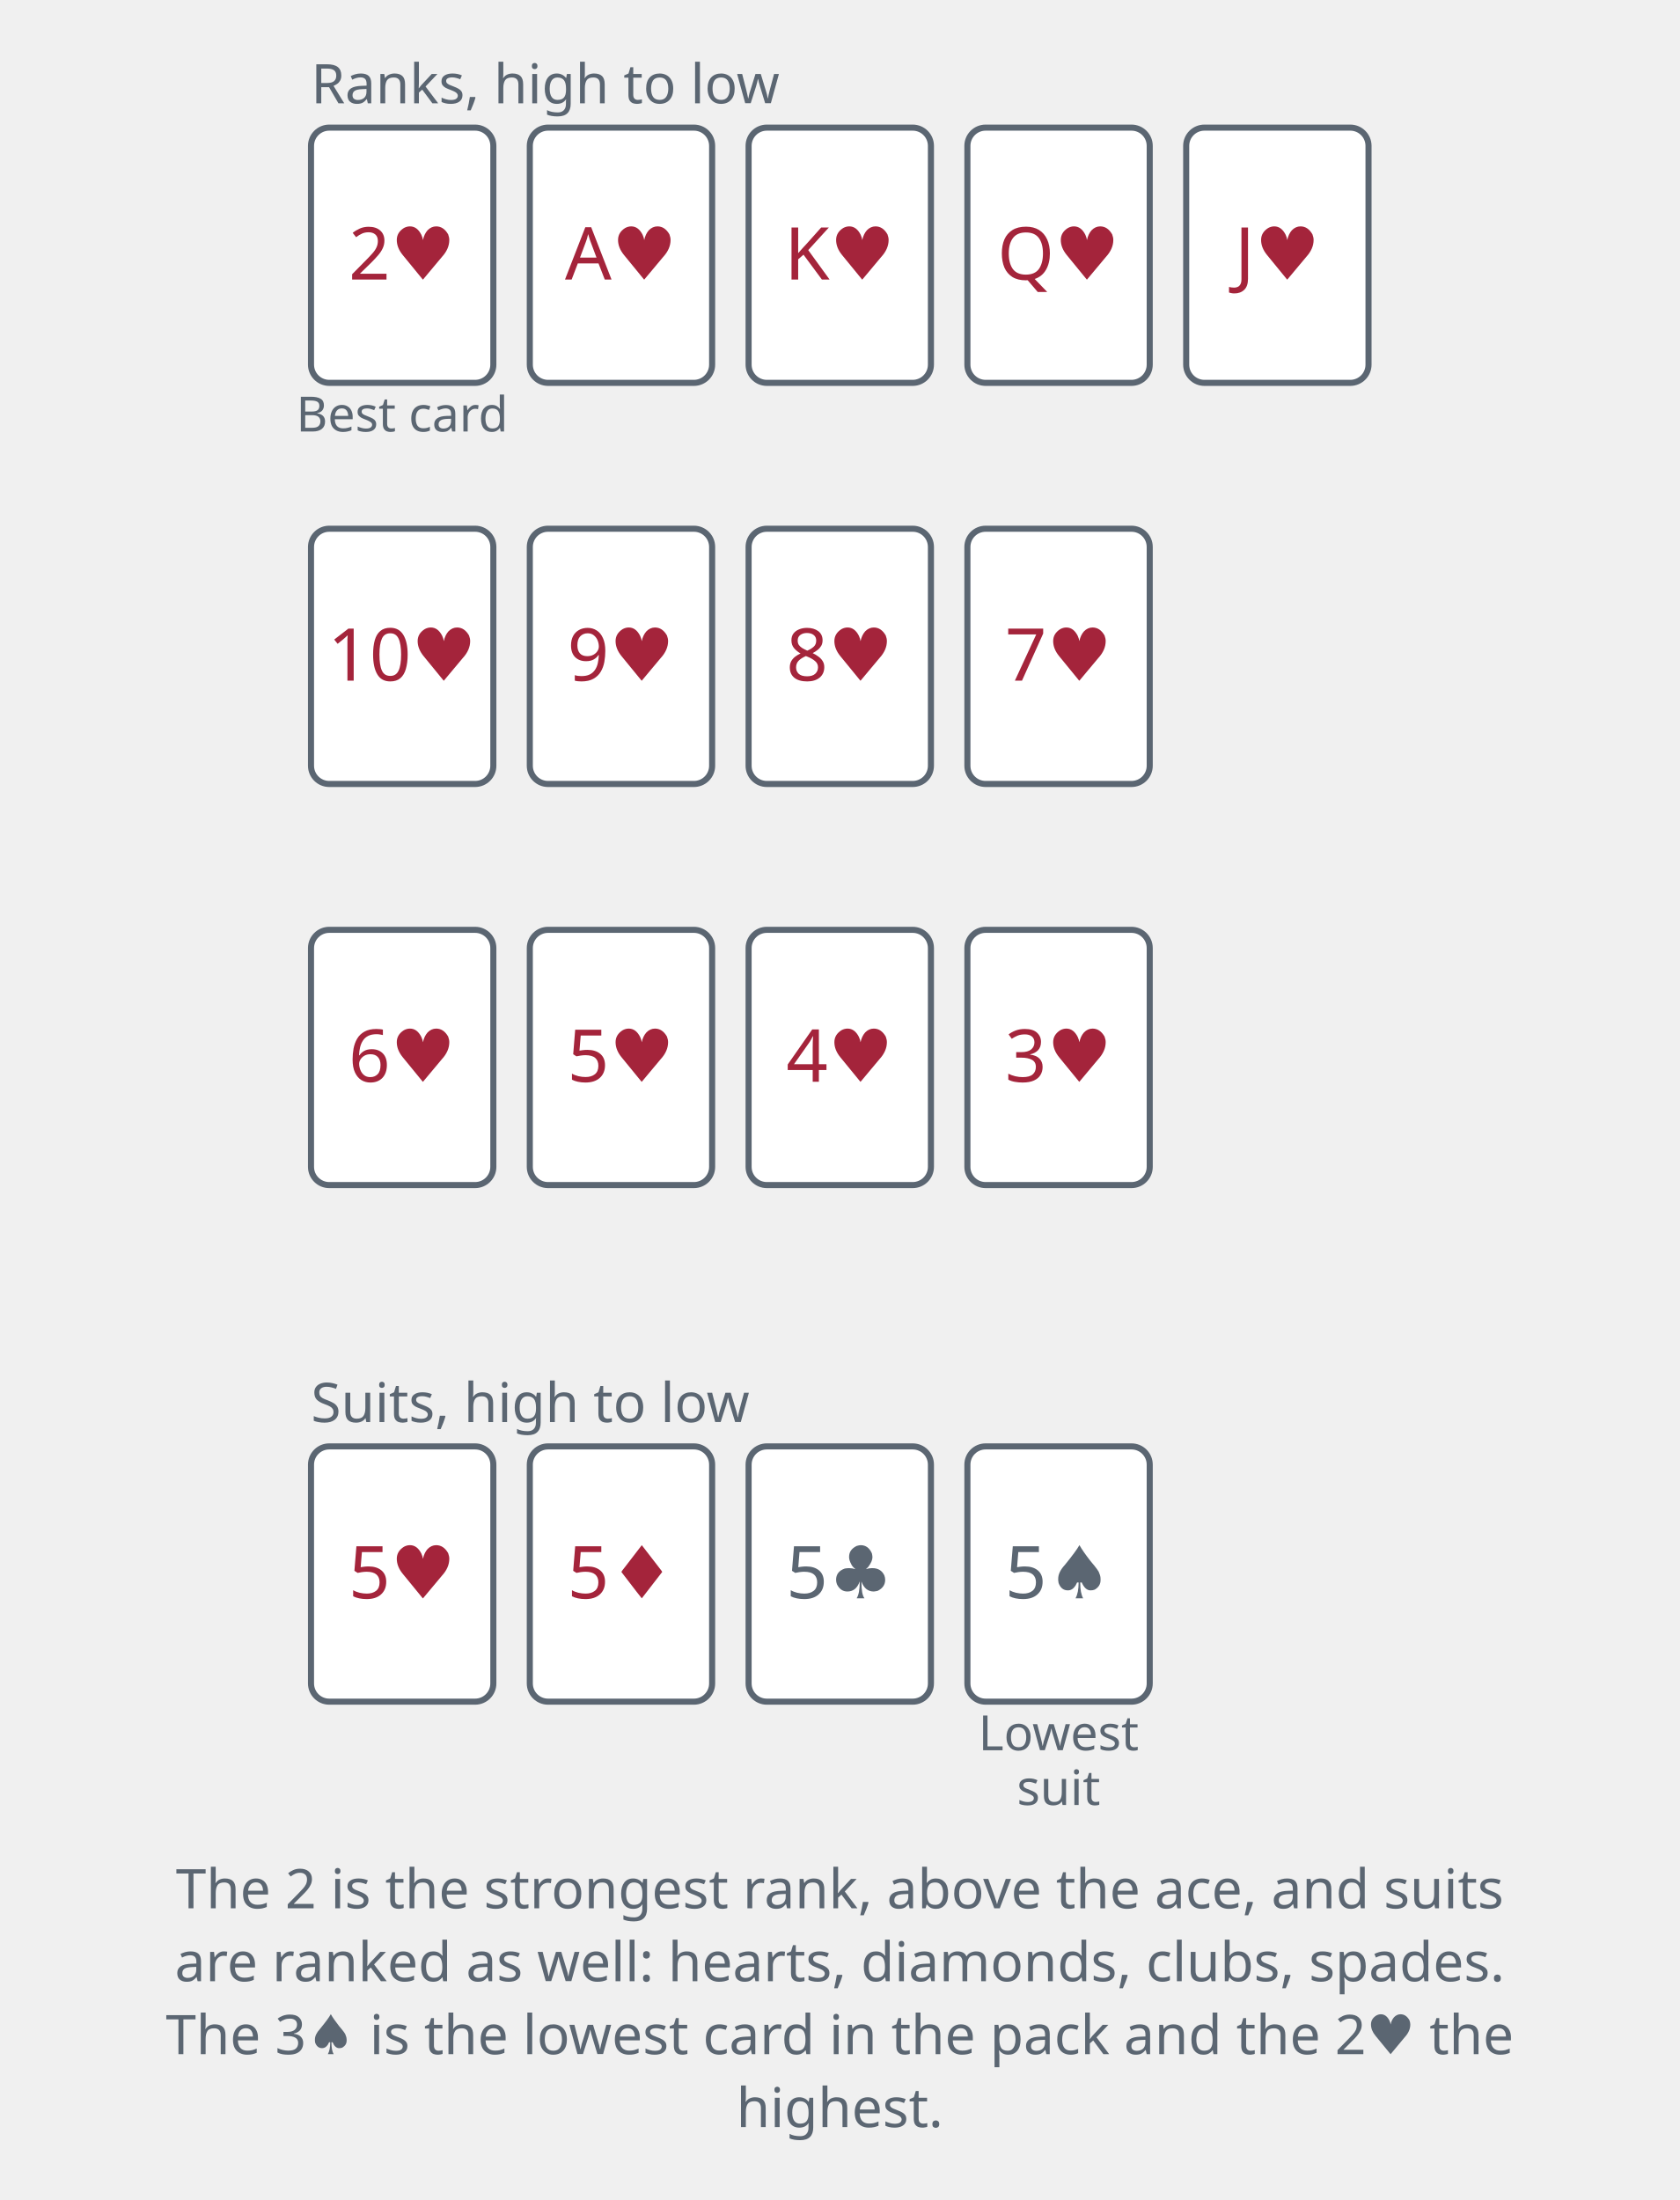
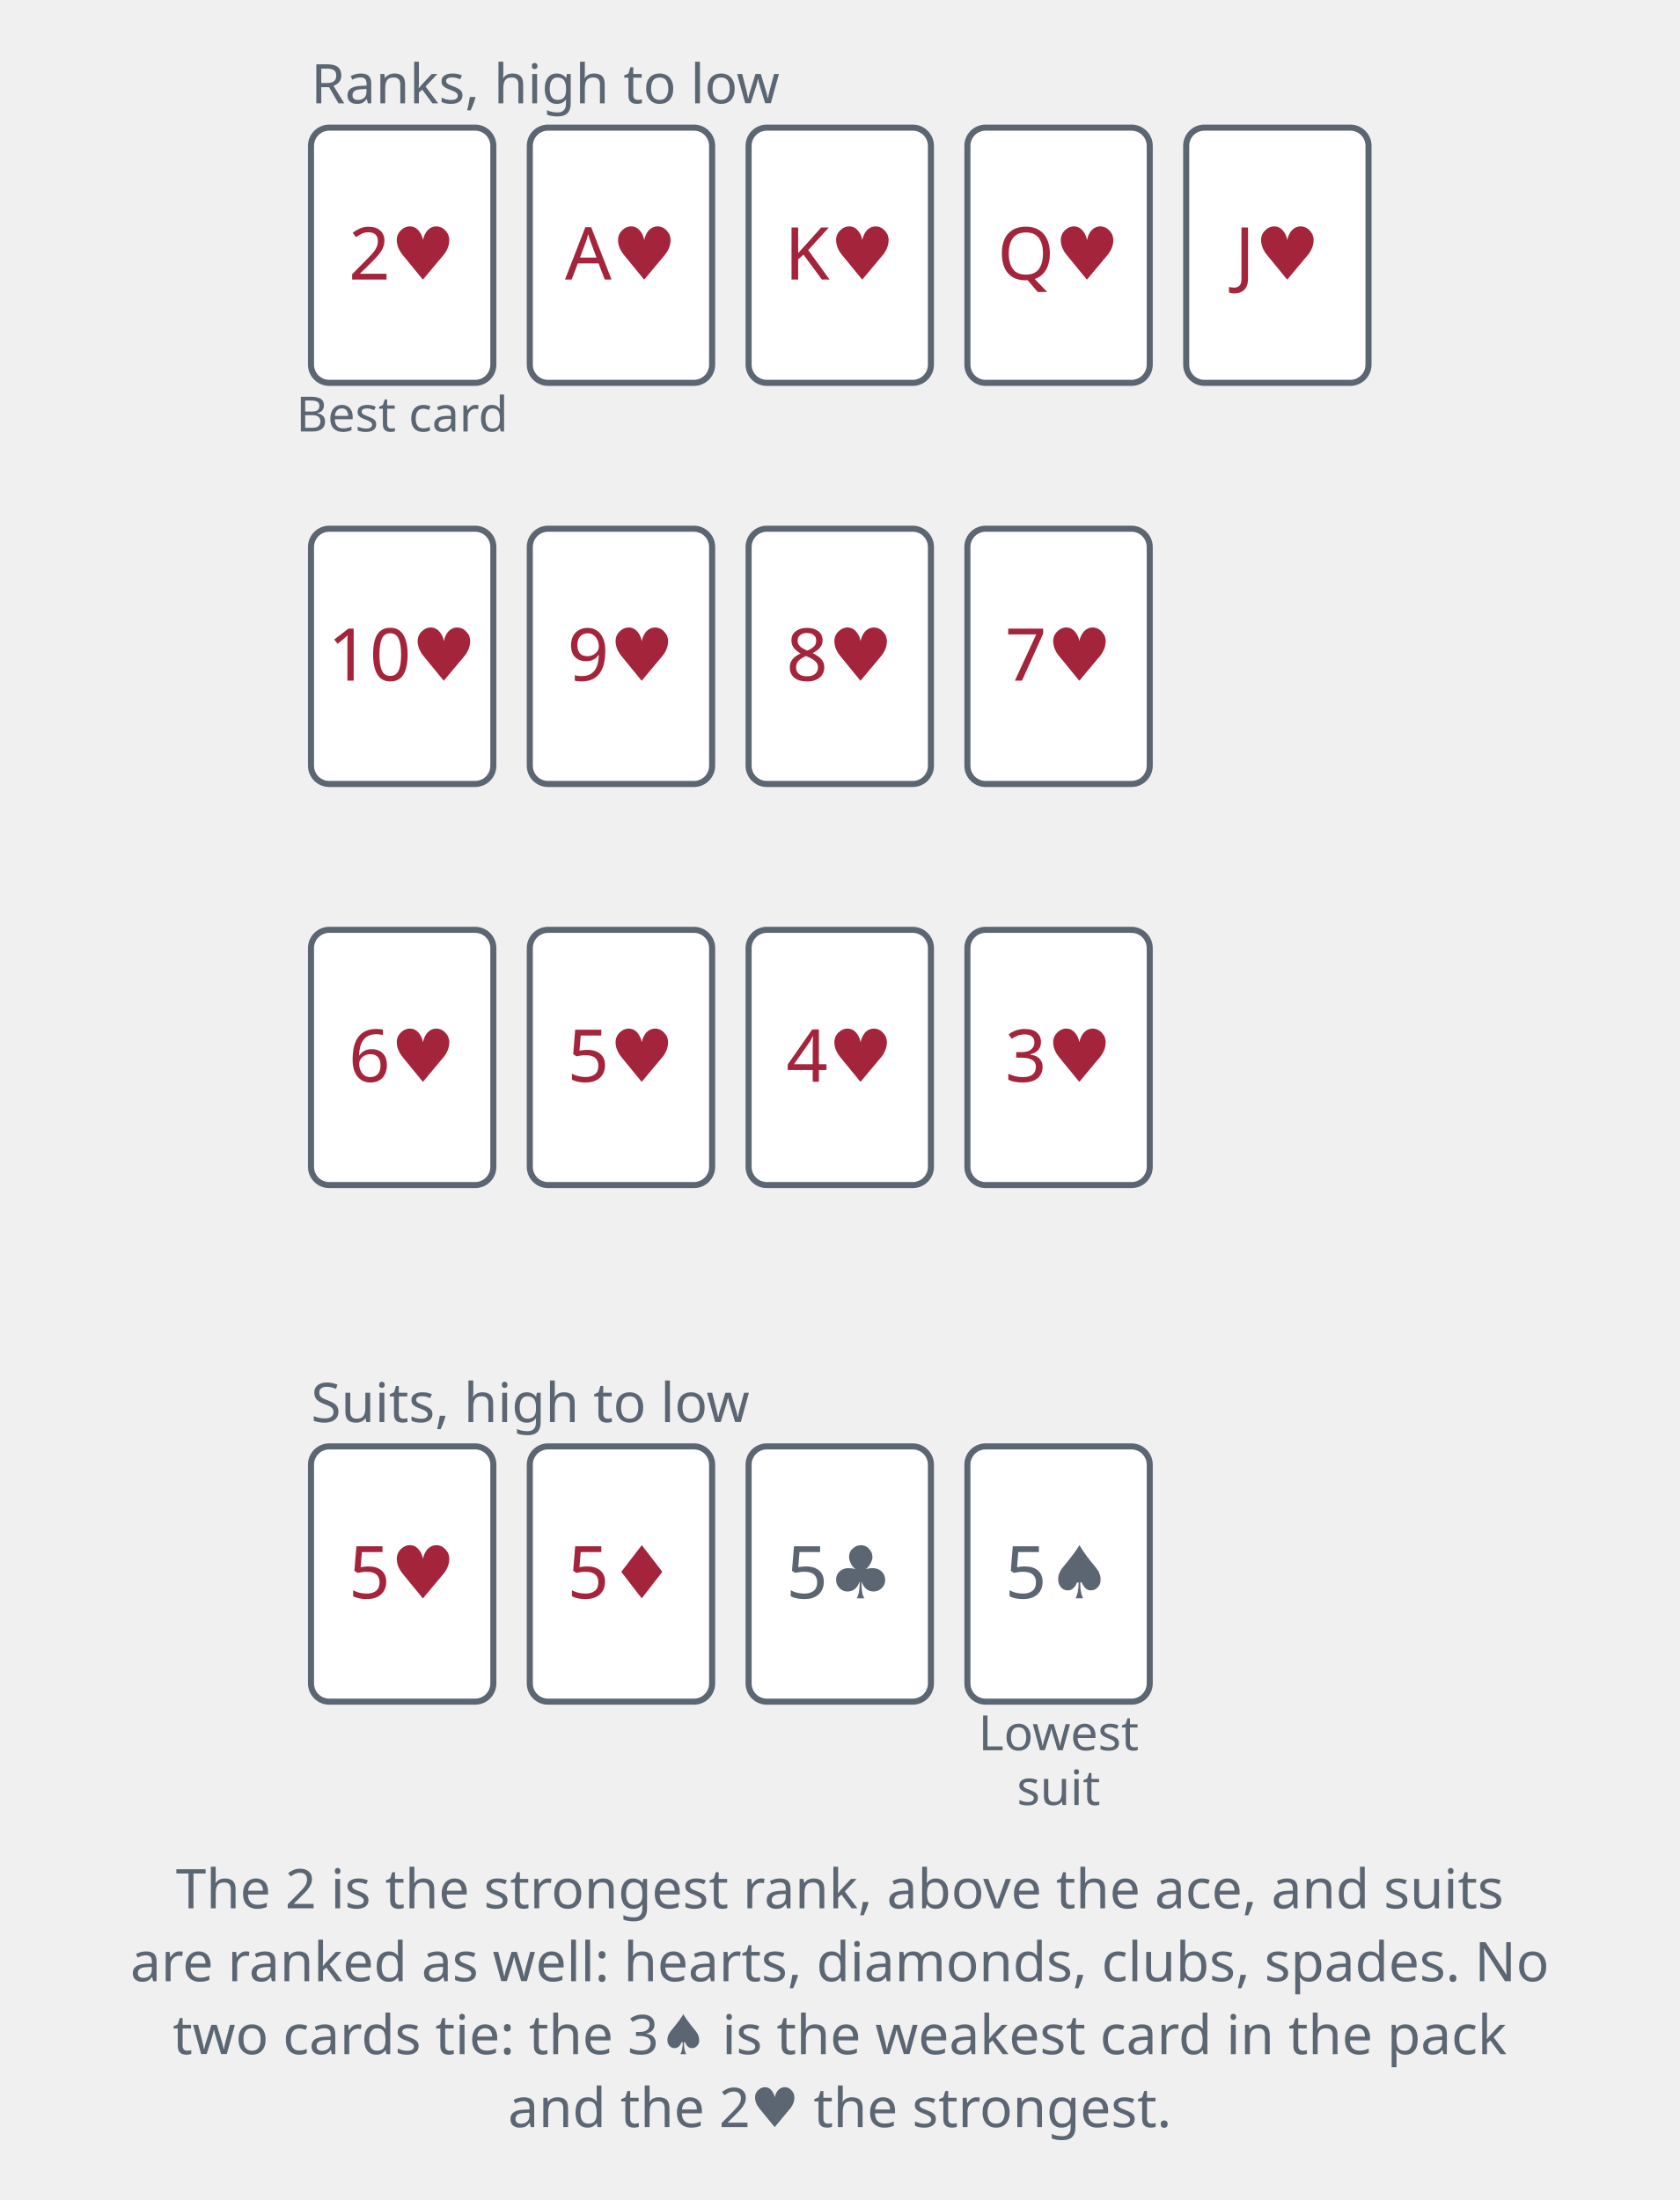
- <svg xmlns="http://www.w3.org/2000/svg" viewBox="0 0 276 362" width="442" height="579" role="img" aria-label="Tien Len: The 2 is the strongest rank, above the ace, and suits are ranked as well: hearts, diamonds, clubs, spades. The 3♠ is the lowest card in the pack and the 2♥ the highest.">
+ <svg xmlns="http://www.w3.org/2000/svg" viewBox="0 0 276 362" width="442" height="579" role="img" aria-label="Tien Len: The 2 is the strongest rank, above the ace, and suits are ranked as well: hearts, diamonds, clubs, spades. No two cards tie: the 3♠ is the weakest card in the pack and the 2♥ the strongest.">
  <rect x="51.0" y="21.0" width="30" height="42" rx="3" fill="#ffffff" stroke="#5b6672" stroke-width="1" />
  <text x="66.0" y="46.0" text-anchor="middle" font-family="system-ui, sans-serif" font-size="12" fill="#a4243b">2♥</text>
  <text x="66.0" y="71.0" text-anchor="middle" font-family="system-ui, sans-serif" font-size="8" fill="#5b6672">Best card</text>
  <rect x="87.0" y="21.0" width="30" height="42" rx="3" fill="#ffffff" stroke="#5b6672" stroke-width="1" />
  <text x="102.0" y="46.0" text-anchor="middle" font-family="system-ui, sans-serif" font-size="12" fill="#a4243b">A♥</text>
  <rect x="123.0" y="21.0" width="30" height="42" rx="3" fill="#ffffff" stroke="#5b6672" stroke-width="1" />
  <text x="138.0" y="46.0" text-anchor="middle" font-family="system-ui, sans-serif" font-size="12" fill="#a4243b">K♥</text>
  <rect x="159.0" y="21.0" width="30" height="42" rx="3" fill="#ffffff" stroke="#5b6672" stroke-width="1" />
  <text x="174.0" y="46.0" text-anchor="middle" font-family="system-ui, sans-serif" font-size="12" fill="#a4243b">Q♥</text>
  <rect x="195.0" y="21.0" width="30" height="42" rx="3" fill="#ffffff" stroke="#5b6672" stroke-width="1" />
  <text x="210.0" y="46.0" text-anchor="middle" font-family="system-ui, sans-serif" font-size="12" fill="#a4243b">J♥</text>
  <rect x="51.0" y="87.0" width="30" height="42" rx="3" fill="#ffffff" stroke="#5b6672" stroke-width="1" />
  <text x="66.0" y="112.0" text-anchor="middle" font-family="system-ui, sans-serif" font-size="12" fill="#a4243b">10♥</text>
  <rect x="87.0" y="87.0" width="30" height="42" rx="3" fill="#ffffff" stroke="#5b6672" stroke-width="1" />
  <text x="102.0" y="112.0" text-anchor="middle" font-family="system-ui, sans-serif" font-size="12" fill="#a4243b">9♥</text>
  <rect x="123.0" y="87.0" width="30" height="42" rx="3" fill="#ffffff" stroke="#5b6672" stroke-width="1" />
  <text x="138.0" y="112.0" text-anchor="middle" font-family="system-ui, sans-serif" font-size="12" fill="#a4243b">8♥</text>
  <rect x="159.0" y="87.0" width="30" height="42" rx="3" fill="#ffffff" stroke="#5b6672" stroke-width="1" />
  <text x="174.0" y="112.0" text-anchor="middle" font-family="system-ui, sans-serif" font-size="12" fill="#a4243b">7♥</text>
  <rect x="51.0" y="153.0" width="30" height="42" rx="3" fill="#ffffff" stroke="#5b6672" stroke-width="1" />
  <text x="66.0" y="178.0" text-anchor="middle" font-family="system-ui, sans-serif" font-size="12" fill="#a4243b">6♥</text>
  <rect x="87.0" y="153.0" width="30" height="42" rx="3" fill="#ffffff" stroke="#5b6672" stroke-width="1" />
  <text x="102.0" y="178.0" text-anchor="middle" font-family="system-ui, sans-serif" font-size="12" fill="#a4243b">5♥</text>
  <rect x="123.0" y="153.0" width="30" height="42" rx="3" fill="#ffffff" stroke="#5b6672" stroke-width="1" />
  <text x="138.0" y="178.0" text-anchor="middle" font-family="system-ui, sans-serif" font-size="12" fill="#a4243b">4♥</text>
  <rect x="159.0" y="153.0" width="30" height="42" rx="3" fill="#ffffff" stroke="#5b6672" stroke-width="1" />
  <text x="174.0" y="178.0" text-anchor="middle" font-family="system-ui, sans-serif" font-size="12" fill="#a4243b">3♥</text>
  <rect x="51.0" y="238.0" width="30" height="42" rx="3" fill="#ffffff" stroke="#5b6672" stroke-width="1" />
  <text x="66.0" y="263.0" text-anchor="middle" font-family="system-ui, sans-serif" font-size="12" fill="#a4243b">5♥</text>
  <rect x="87.0" y="238.0" width="30" height="42" rx="3" fill="#ffffff" stroke="#5b6672" stroke-width="1" />
  <text x="102.0" y="263.0" text-anchor="middle" font-family="system-ui, sans-serif" font-size="12" fill="#a4243b">5♦</text>
  <rect x="123.0" y="238.0" width="30" height="42" rx="3" fill="#ffffff" stroke="#5b6672" stroke-width="1" />
  <text x="138.0" y="263.0" text-anchor="middle" font-family="system-ui, sans-serif" font-size="12" fill="#5b6672">5♣</text>
  <rect x="159.0" y="238.0" width="30" height="42" rx="3" fill="#ffffff" stroke="#5b6672" stroke-width="1" />
  <text x="174.0" y="263.0" text-anchor="middle" font-family="system-ui, sans-serif" font-size="12" fill="#5b6672">5♠</text>
  <text x="174.0" y="288.0" text-anchor="middle" font-family="system-ui, sans-serif" font-size="8" fill="#5b6672">Lowest</text>
  <text x="174.0" y="297.0" text-anchor="middle" font-family="system-ui, sans-serif" font-size="8" fill="#5b6672">suit</text>
  <text x="51.0" y="17.0" font-family="system-ui, sans-serif" font-size="9" fill="#5b6672">Ranks, high to low</text>
  <text x="51.0" y="234.0" font-family="system-ui, sans-serif" font-size="9" fill="#5b6672">Suits, high to low</text>
  <text x="138.0" y="314.0" text-anchor="middle" font-family="system-ui, sans-serif" font-size="9" fill="#5b6672">The 2 is the strongest rank, above the ace, and suits</text>
-   <text x="138.0" y="326.0" text-anchor="middle" font-family="system-ui, sans-serif" font-size="9" fill="#5b6672">are ranked as well: hearts, diamonds, clubs, spades.</text>
-   <text x="138.0" y="338.0" text-anchor="middle" font-family="system-ui, sans-serif" font-size="9" fill="#5b6672">The 3♠ is the lowest card in the pack and the 2♥ the</text>
-   <text x="138.0" y="350.0" text-anchor="middle" font-family="system-ui, sans-serif" font-size="9" fill="#5b6672">highest.</text>
+   <text x="138.0" y="326.0" text-anchor="middle" font-family="system-ui, sans-serif" font-size="9" fill="#5b6672">are ranked as well: hearts, diamonds, clubs, spades. No</text>
+   <text x="138.0" y="338.0" text-anchor="middle" font-family="system-ui, sans-serif" font-size="9" fill="#5b6672">two cards tie: the 3♠ is the weakest card in the pack</text>
+   <text x="138.0" y="350.0" text-anchor="middle" font-family="system-ui, sans-serif" font-size="9" fill="#5b6672">and the 2♥ the strongest.</text>
</svg>
